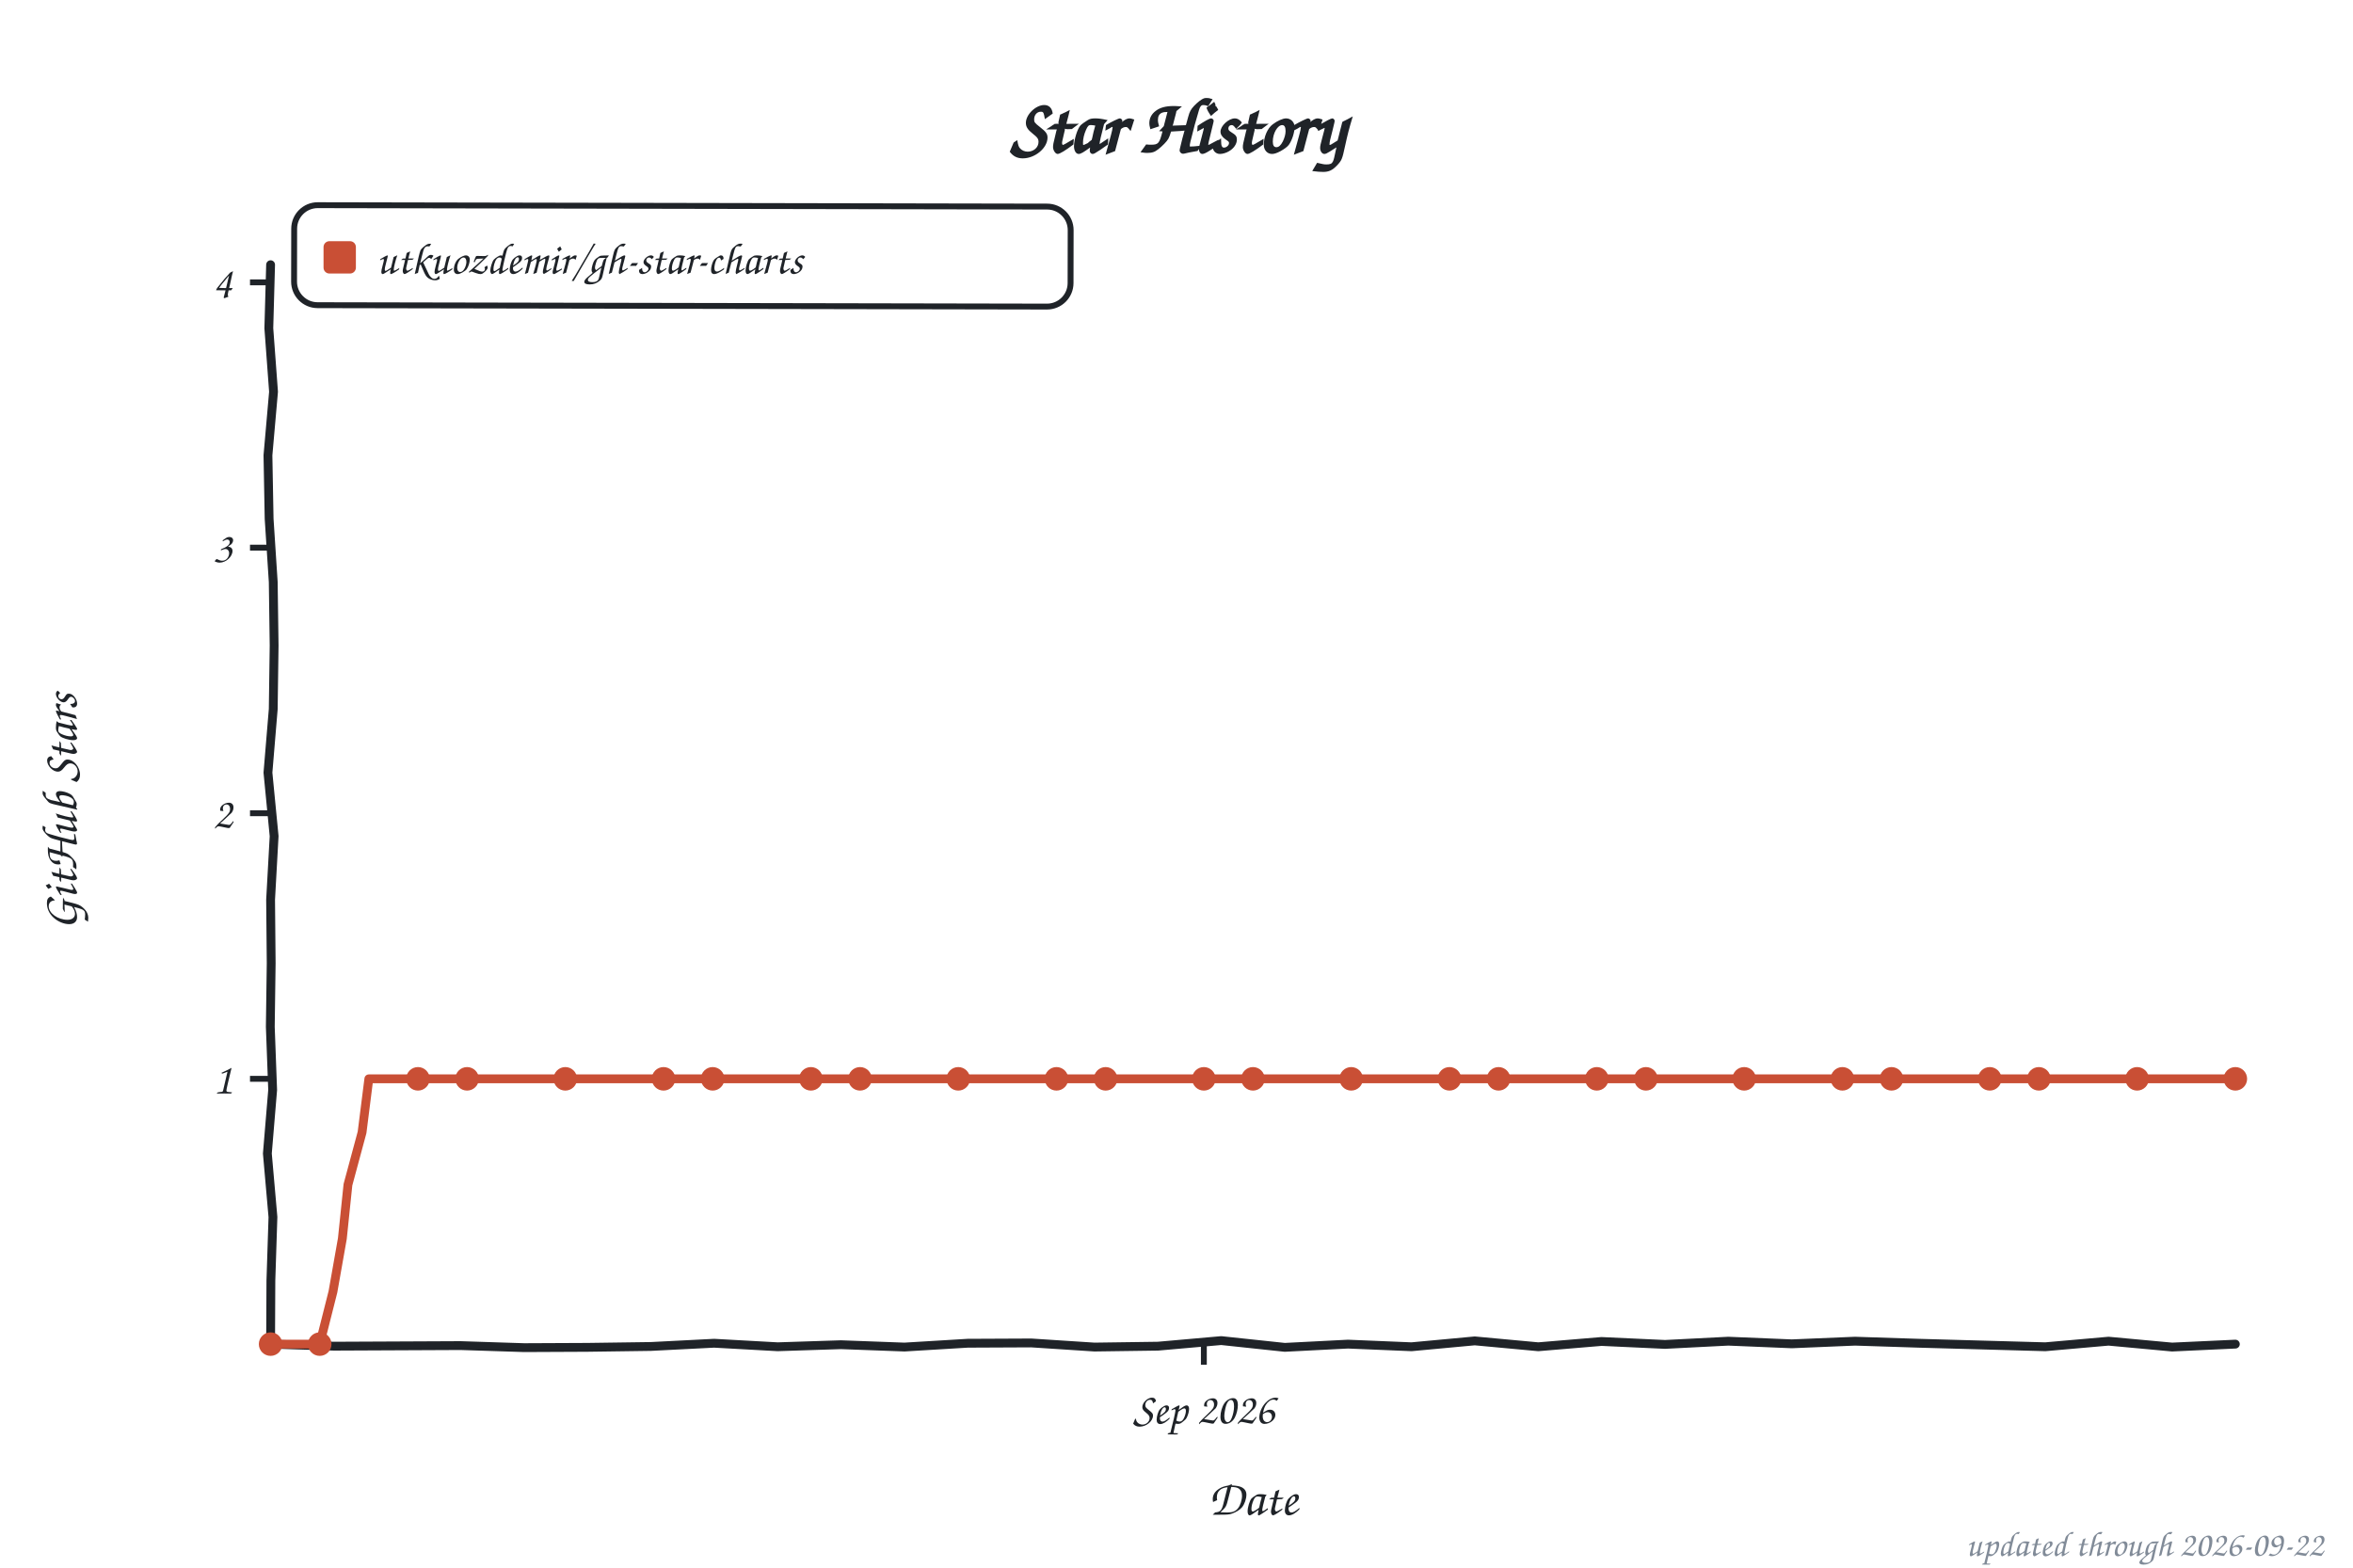
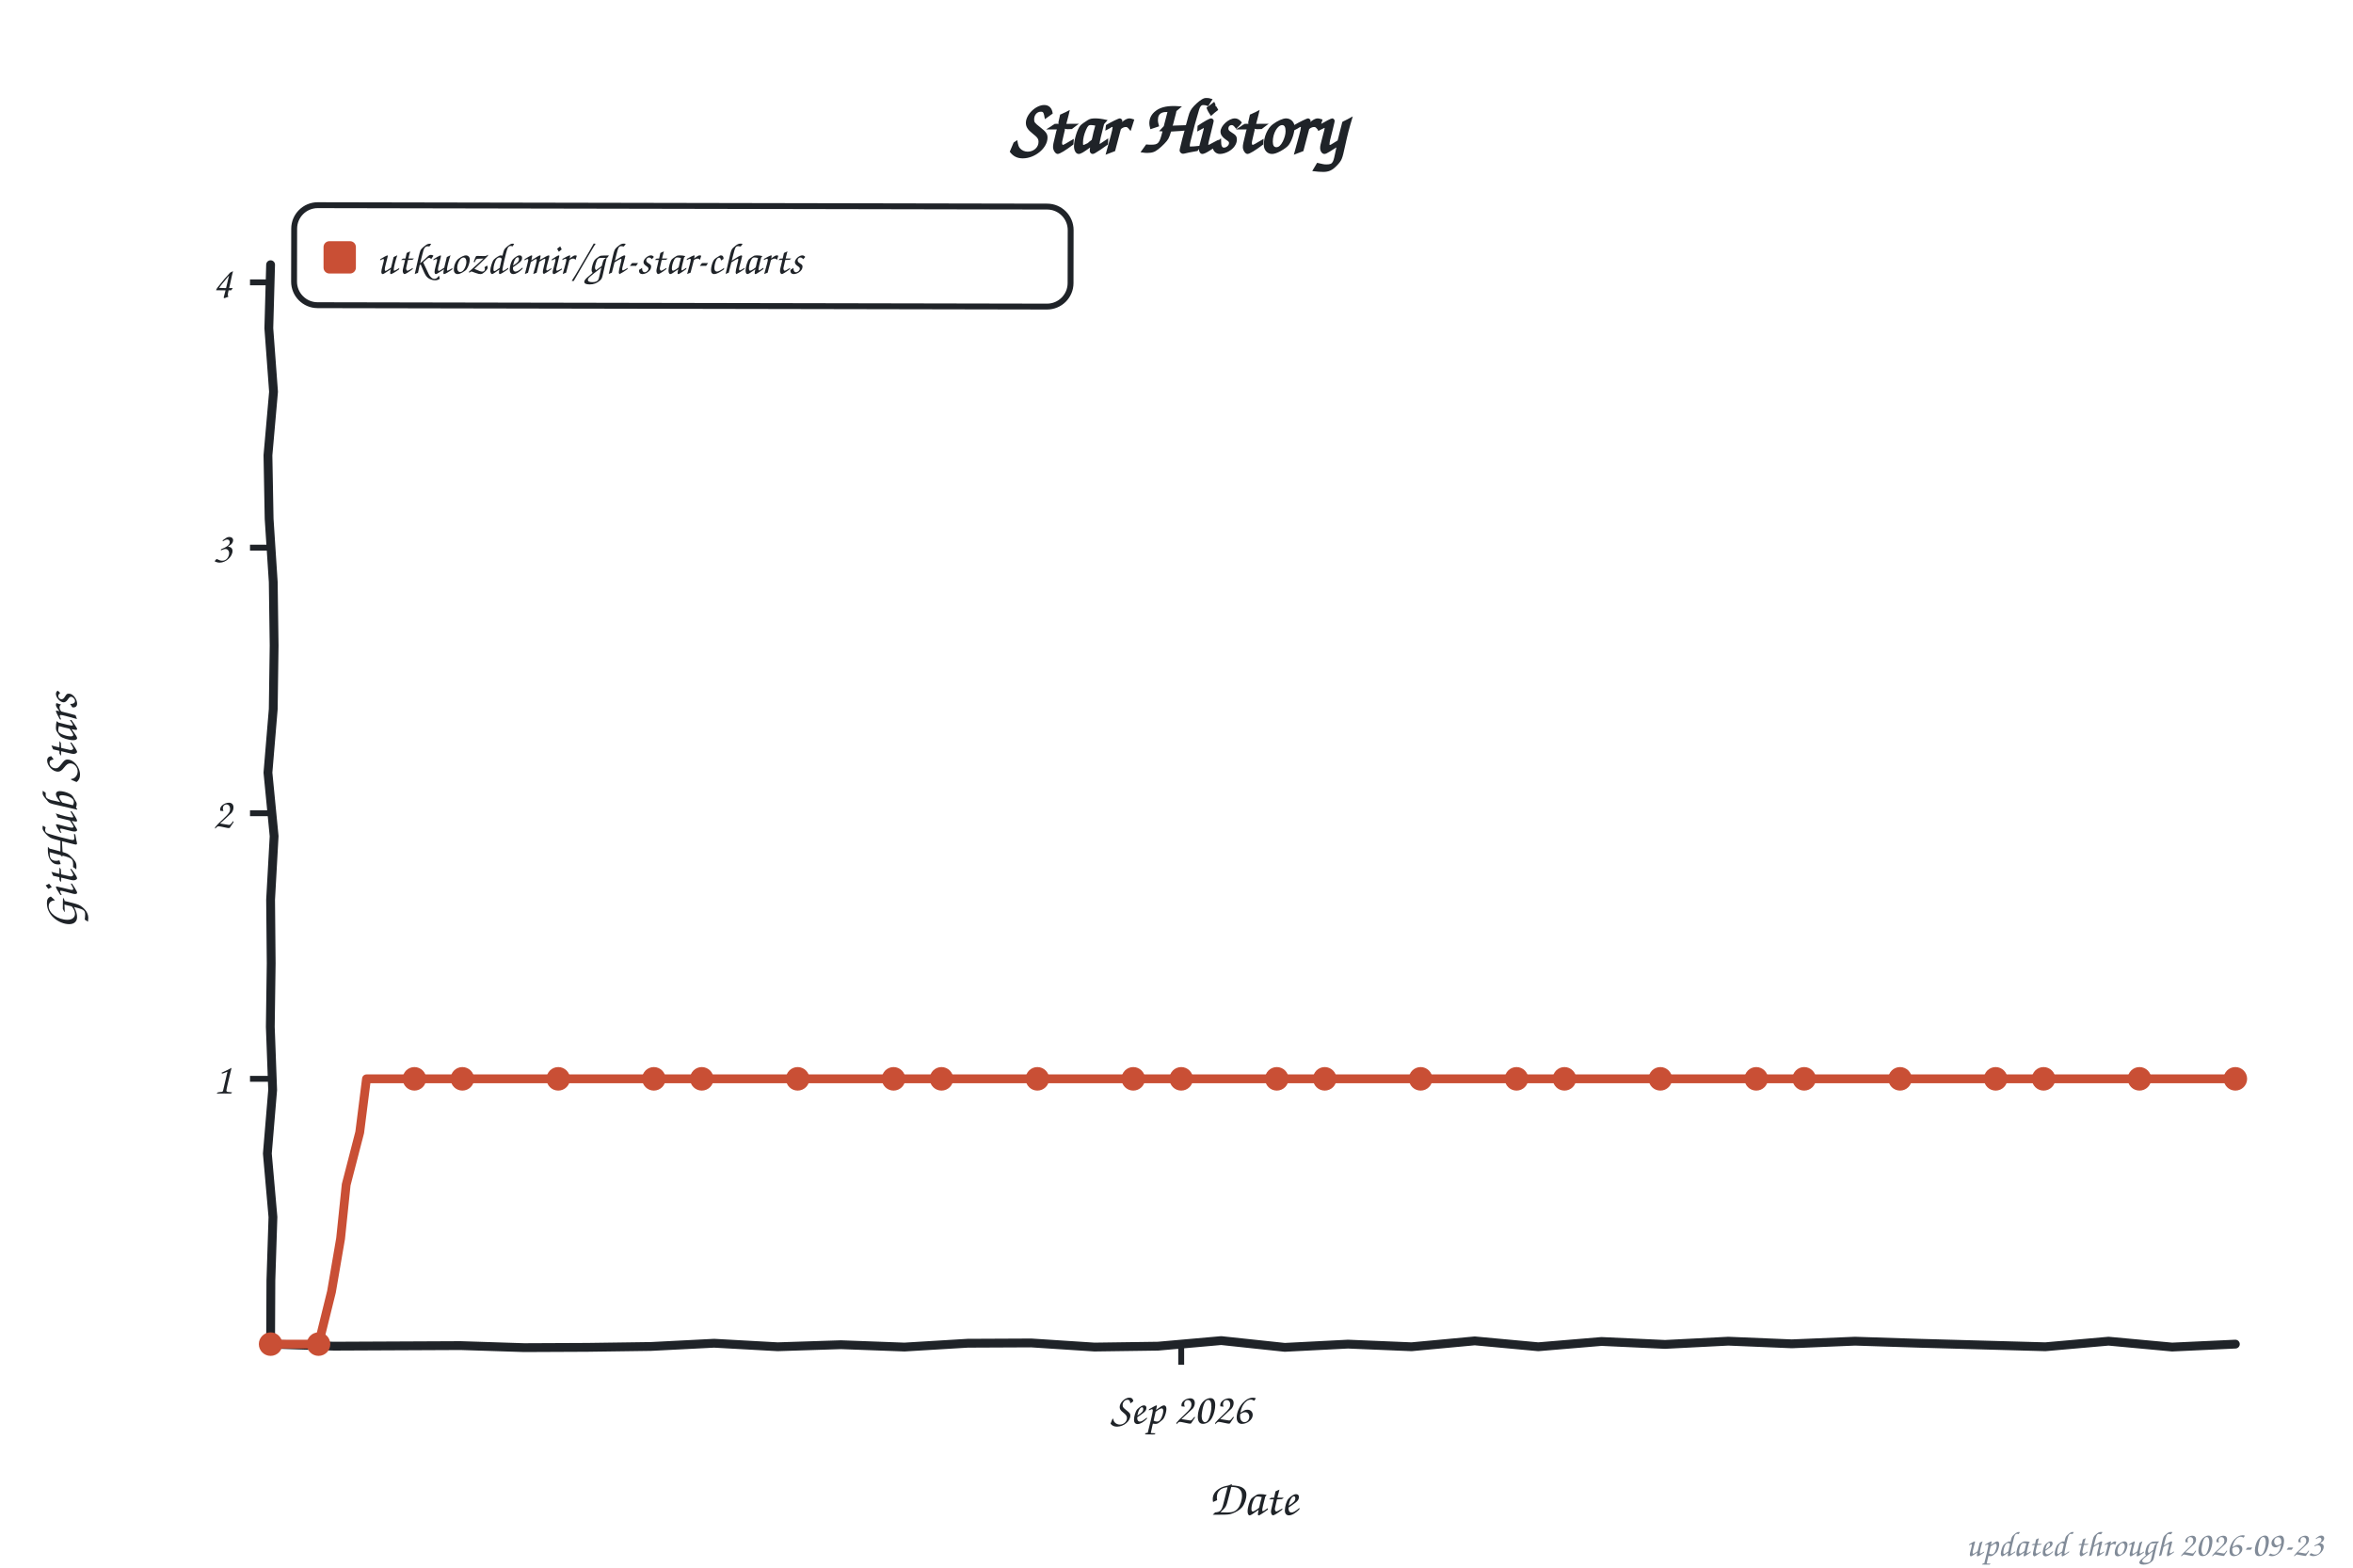
<svg xmlns="http://www.w3.org/2000/svg" width="800" height="533" viewBox="0 0 800 533" role="img" aria-label="Star history of utkuozdemir/gh-star-charts">
  <style>text{font-family:"Comic Sans MS","Chalkboard SE","Comic Neue","Marker Felt",cursive}</style>
  <text x="400" y="52" font-size="26" font-weight="bold" text-anchor="middle" fill="#1f2328">Star History</text>
  <rect x="100" y="70" width="264" height="34" rx="8" fill="none" stroke="#1f2328" stroke-width="2" transform="rotate(0.11 232 87)" />
  <rect x="110" y="82" width="11" height="11" rx="2" fill="#c94f35" />
  <text x="128" y="93" font-size="15" fill="#1f2328" textLength="225" lengthAdjust="spacingAndGlyphs">utkuozdemir/gh-star-charts</text>
  <line x1="85" y1="366.8" x2="92" y2="366.8" stroke="#1f2328" stroke-width="2" />
  <text x="79" y="371.8" font-size="15" text-anchor="end" fill="#1f2328">1</text>
  <line x1="85" y1="276.5" x2="92" y2="276.5" stroke="#1f2328" stroke-width="2" />
  <text x="79" y="281.5" font-size="15" text-anchor="end" fill="#1f2328">2</text>
  <line x1="85" y1="186.2" x2="92" y2="186.2" stroke="#1f2328" stroke-width="2" />
  <text x="79" y="191.2" font-size="15" text-anchor="end" fill="#1f2328">3</text>
  <line x1="85" y1="96.0" x2="92" y2="96.0" stroke="#1f2328" stroke-width="2" />
  <text x="79" y="101.0" font-size="15" text-anchor="end" fill="#1f2328">4</text>
-   <line x1="409.3" y1="457" x2="409.3" y2="464" stroke="#1f2328" stroke-width="2" />
-   <text x="409.3" y="484" font-size="15" text-anchor="middle" fill="#1f2328">Sep 2026</text>
+   <line x1="401.6" y1="457" x2="401.6" y2="464" stroke="#1f2328" stroke-width="2" />
+   <text x="401.6" y="484" font-size="15" text-anchor="middle" fill="#1f2328">Sep 2026</text>
  <text x="426" y="515" font-size="17" text-anchor="middle" fill="#1f2328">Date</text>
  <text x="26" y="276" font-size="17" text-anchor="middle" fill="#1f2328" transform="rotate(-90 26 276)">GitHub Stars</text>
  <path d="M 92.0,90.0 L 91.4,111.6 L 93.0,133.2 L 91.1,154.8 L 91.5,176.4 L 92.9,197.9 L 93.2,219.5 L 92.9,241.1 L 91.1,262.7 L 93.2,284.3 L 92.0,305.9 L 92.2,327.5 L 91.9,349.1 L 92.7,370.6 L 90.9,392.2 L 92.8,413.8 L 92.1,435.4 L 92.0,457.0 L 113.5,457.7 L 135.1,457.6 L 156.6,457.5 L 178.2,458.2 L 199.7,458.1 L 221.3,457.8 L 242.8,456.7 L 264.4,457.9 L 285.9,457.2 L 307.5,458.0 L 329.0,456.7 L 350.6,456.6 L 372.1,458.0 L 393.7,457.7 L 415.2,455.8 L 436.8,458.1 L 458.3,457.0 L 479.9,457.9 L 501.4,455.9 L 523.0,457.9 L 544.5,456.1 L 566.1,457.1 L 587.6,456.0 L 609.2,456.9 L 630.7,456.0 L 652.3,456.7 L 673.8,457.3 L 695.4,457.9 L 716.9,456.0 L 738.5,458.0 L 760.0,457.0" fill="none" stroke="#1f2328" stroke-width="3" stroke-linecap="round" stroke-linejoin="round" />
-   <path d="M 92.0,457.0 L 108.7,457.0 L 113.2,439.2 L 116.4,421.1 L 118.3,402.8 L 123.1,385.0 L 125.4,366.8 L 142.1,366.8 L 158.8,366.8 L 175.5,366.8 L 192.2,366.8 L 208.9,366.8 L 225.6,366.8 L 242.3,366.8 L 259.0,366.8 L 275.7,366.8 L 292.4,366.8 L 309.1,366.8 L 325.8,366.8 L 342.5,366.8 L 359.2,366.8 L 375.9,366.8 L 392.6,366.8 L 409.3,366.8 L 426.0,366.8 L 442.7,366.8 L 459.4,366.8 L 476.1,366.8 L 492.8,366.8 L 509.5,366.8 L 526.2,366.8 L 542.9,366.8 L 559.6,366.8 L 576.3,366.8 L 593.0,366.8 L 609.7,366.8 L 626.4,366.8 L 643.1,366.8 L 659.8,366.8 L 676.5,366.8 L 693.2,366.8 L 709.9,366.8 L 726.6,366.8 L 743.3,366.8 L 760.0,366.8" fill="none" stroke="#c94f35" stroke-width="3" stroke-linecap="round" stroke-linejoin="round" />
+   <path d="M 92.0,457.0 L 108.3,457.0 L 112.7,439.2 L 115.8,421.1 L 117.7,402.8 L 122.3,385.0 L 124.6,366.8 L 140.9,366.8 L 157.2,366.8 L 173.5,366.8 L 189.8,366.8 L 206.0,366.8 L 222.3,366.8 L 238.6,366.8 L 254.9,366.8 L 271.2,366.8 L 287.5,366.8 L 303.8,366.8 L 320.1,366.8 L 336.4,366.8 L 352.7,366.8 L 369.0,366.8 L 385.3,366.8 L 401.6,366.8 L 417.9,366.8 L 434.1,366.8 L 450.4,366.8 L 466.7,366.8 L 483.0,366.8 L 499.3,366.8 L 515.6,366.8 L 531.9,366.8 L 548.2,366.8 L 564.5,366.8 L 580.8,366.8 L 597.1,366.8 L 613.4,366.8 L 629.7,366.8 L 646.0,366.8 L 662.2,366.8 L 678.5,366.8 L 694.8,366.8 L 711.1,366.8 L 727.4,366.8 L 743.7,366.8 L 760.0,366.8" fill="none" stroke="#c94f35" stroke-width="3" stroke-linecap="round" stroke-linejoin="round" />
  <circle cx="92.0" cy="457.0" r="4" fill="#c94f35" />
-   <circle cx="108.7" cy="457.0" r="4" fill="#c94f35" />
-   <circle cx="142.1" cy="366.8" r="4" fill="#c94f35" />
-   <circle cx="158.8" cy="366.8" r="4" fill="#c94f35" />
-   <circle cx="192.2" cy="366.8" r="4" fill="#c94f35" />
-   <circle cx="225.6" cy="366.8" r="4" fill="#c94f35" />
-   <circle cx="242.3" cy="366.8" r="4" fill="#c94f35" />
-   <circle cx="275.7" cy="366.8" r="4" fill="#c94f35" />
-   <circle cx="292.4" cy="366.8" r="4" fill="#c94f35" />
-   <circle cx="325.8" cy="366.8" r="4" fill="#c94f35" />
-   <circle cx="359.2" cy="366.8" r="4" fill="#c94f35" />
-   <circle cx="375.9" cy="366.8" r="4" fill="#c94f35" />
-   <circle cx="409.3" cy="366.8" r="4" fill="#c94f35" />
-   <circle cx="426.0" cy="366.8" r="4" fill="#c94f35" />
-   <circle cx="459.4" cy="366.8" r="4" fill="#c94f35" />
-   <circle cx="492.8" cy="366.8" r="4" fill="#c94f35" />
-   <circle cx="509.5" cy="366.8" r="4" fill="#c94f35" />
-   <circle cx="542.9" cy="366.8" r="4" fill="#c94f35" />
-   <circle cx="559.6" cy="366.8" r="4" fill="#c94f35" />
-   <circle cx="593.0" cy="366.8" r="4" fill="#c94f35" />
-   <circle cx="626.4" cy="366.8" r="4" fill="#c94f35" />
-   <circle cx="643.1" cy="366.8" r="4" fill="#c94f35" />
-   <circle cx="676.5" cy="366.8" r="4" fill="#c94f35" />
-   <circle cx="693.2" cy="366.8" r="4" fill="#c94f35" />
-   <circle cx="726.6" cy="366.8" r="4" fill="#c94f35" />
+   <circle cx="108.3" cy="457.0" r="4" fill="#c94f35" />
+   <circle cx="140.9" cy="366.8" r="4" fill="#c94f35" />
+   <circle cx="157.2" cy="366.8" r="4" fill="#c94f35" />
+   <circle cx="189.8" cy="366.8" r="4" fill="#c94f35" />
+   <circle cx="222.3" cy="366.8" r="4" fill="#c94f35" />
+   <circle cx="238.6" cy="366.8" r="4" fill="#c94f35" />
+   <circle cx="271.2" cy="366.8" r="4" fill="#c94f35" />
+   <circle cx="303.8" cy="366.8" r="4" fill="#c94f35" />
+   <circle cx="320.1" cy="366.8" r="4" fill="#c94f35" />
+   <circle cx="352.7" cy="366.8" r="4" fill="#c94f35" />
+   <circle cx="385.3" cy="366.8" r="4" fill="#c94f35" />
+   <circle cx="401.6" cy="366.8" r="4" fill="#c94f35" />
+   <circle cx="434.1" cy="366.8" r="4" fill="#c94f35" />
+   <circle cx="450.4" cy="366.8" r="4" fill="#c94f35" />
+   <circle cx="483.0" cy="366.8" r="4" fill="#c94f35" />
+   <circle cx="515.6" cy="366.8" r="4" fill="#c94f35" />
+   <circle cx="531.9" cy="366.8" r="4" fill="#c94f35" />
+   <circle cx="564.5" cy="366.8" r="4" fill="#c94f35" />
+   <circle cx="597.1" cy="366.8" r="4" fill="#c94f35" />
+   <circle cx="613.4" cy="366.8" r="4" fill="#c94f35" />
+   <circle cx="646.0" cy="366.8" r="4" fill="#c94f35" />
+   <circle cx="678.5" cy="366.8" r="4" fill="#c94f35" />
+   <circle cx="694.8" cy="366.8" r="4" fill="#c94f35" />
+   <circle cx="727.4" cy="366.8" r="4" fill="#c94f35" />
  <circle cx="760.0" cy="366.8" r="4" fill="#c94f35" />
-   <text x="790" y="529" font-size="12" text-anchor="end" fill="#818b98">updated through 2026-09-22</text>
+   <text x="790" y="529" font-size="12" text-anchor="end" fill="#818b98">updated through 2026-09-23</text>
</svg>
